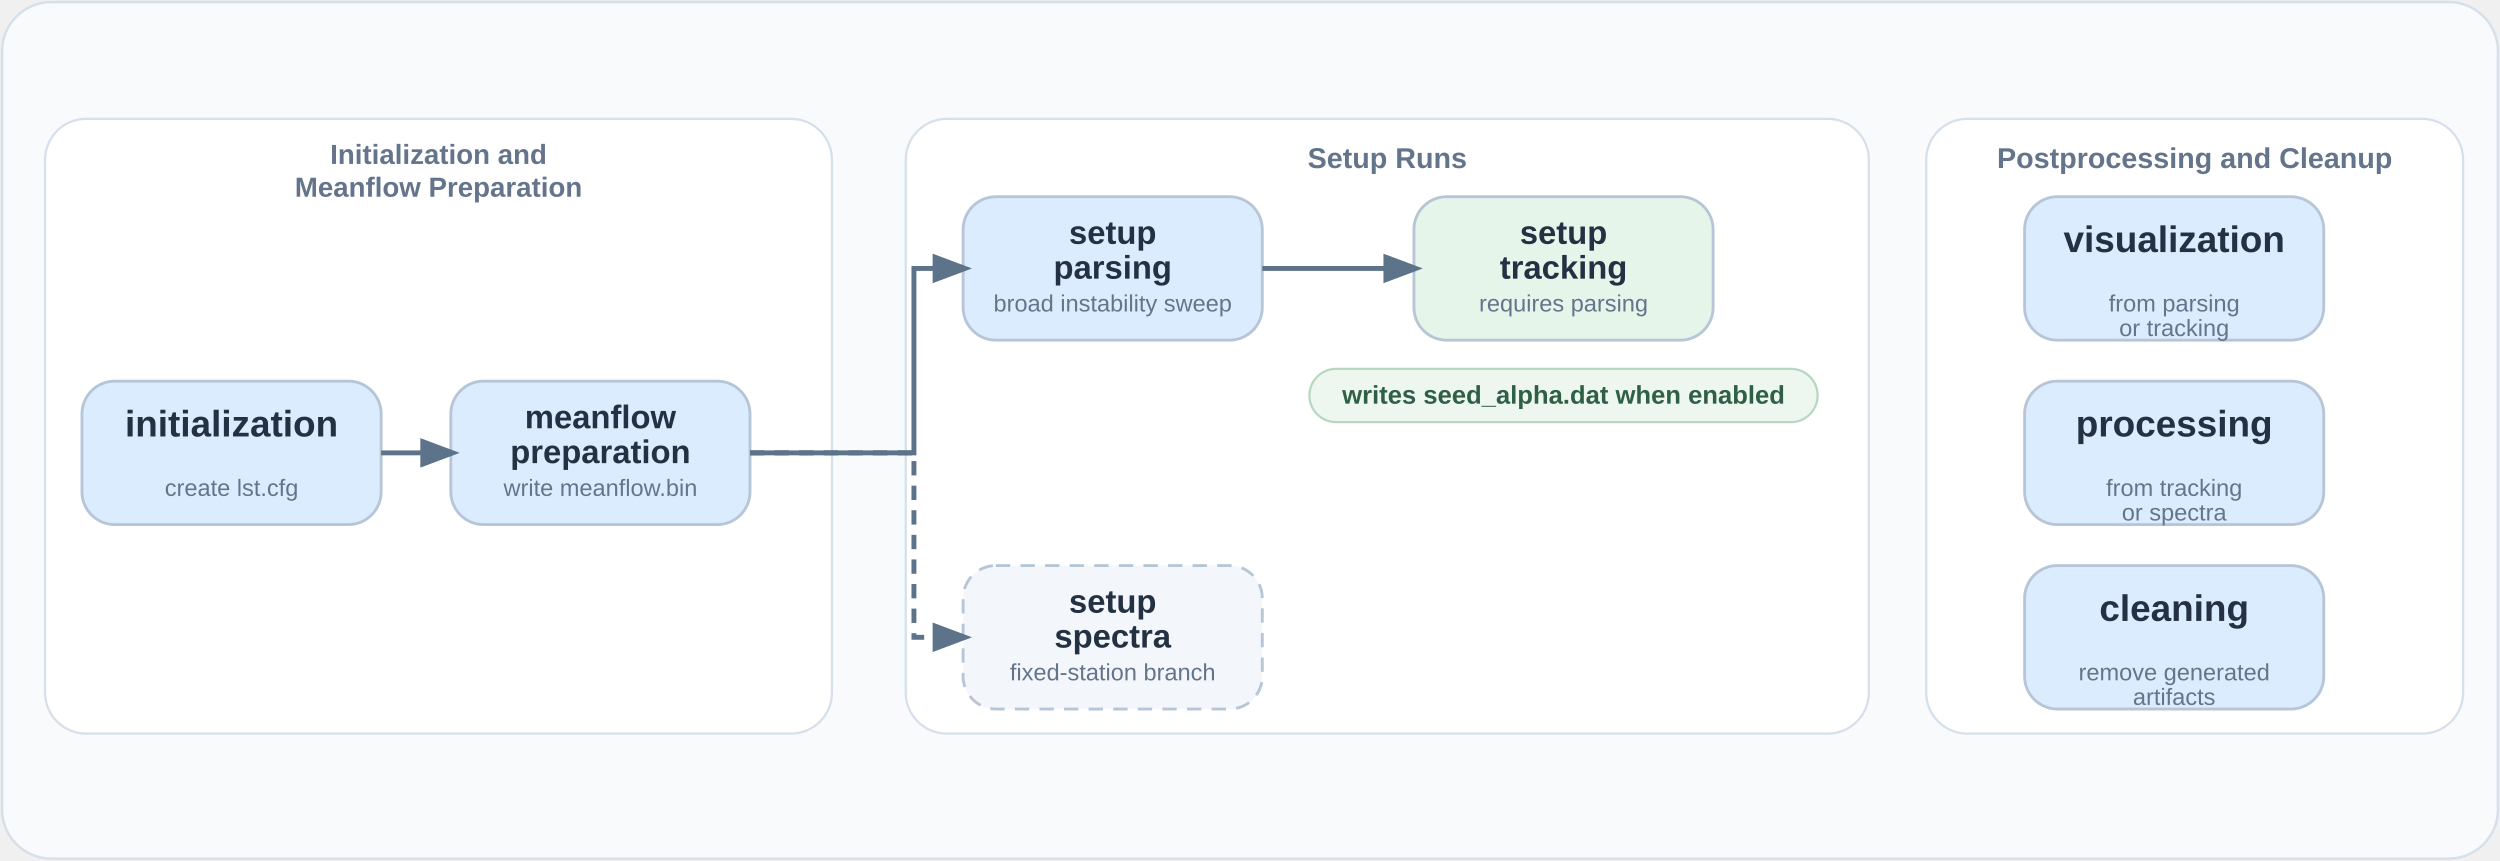
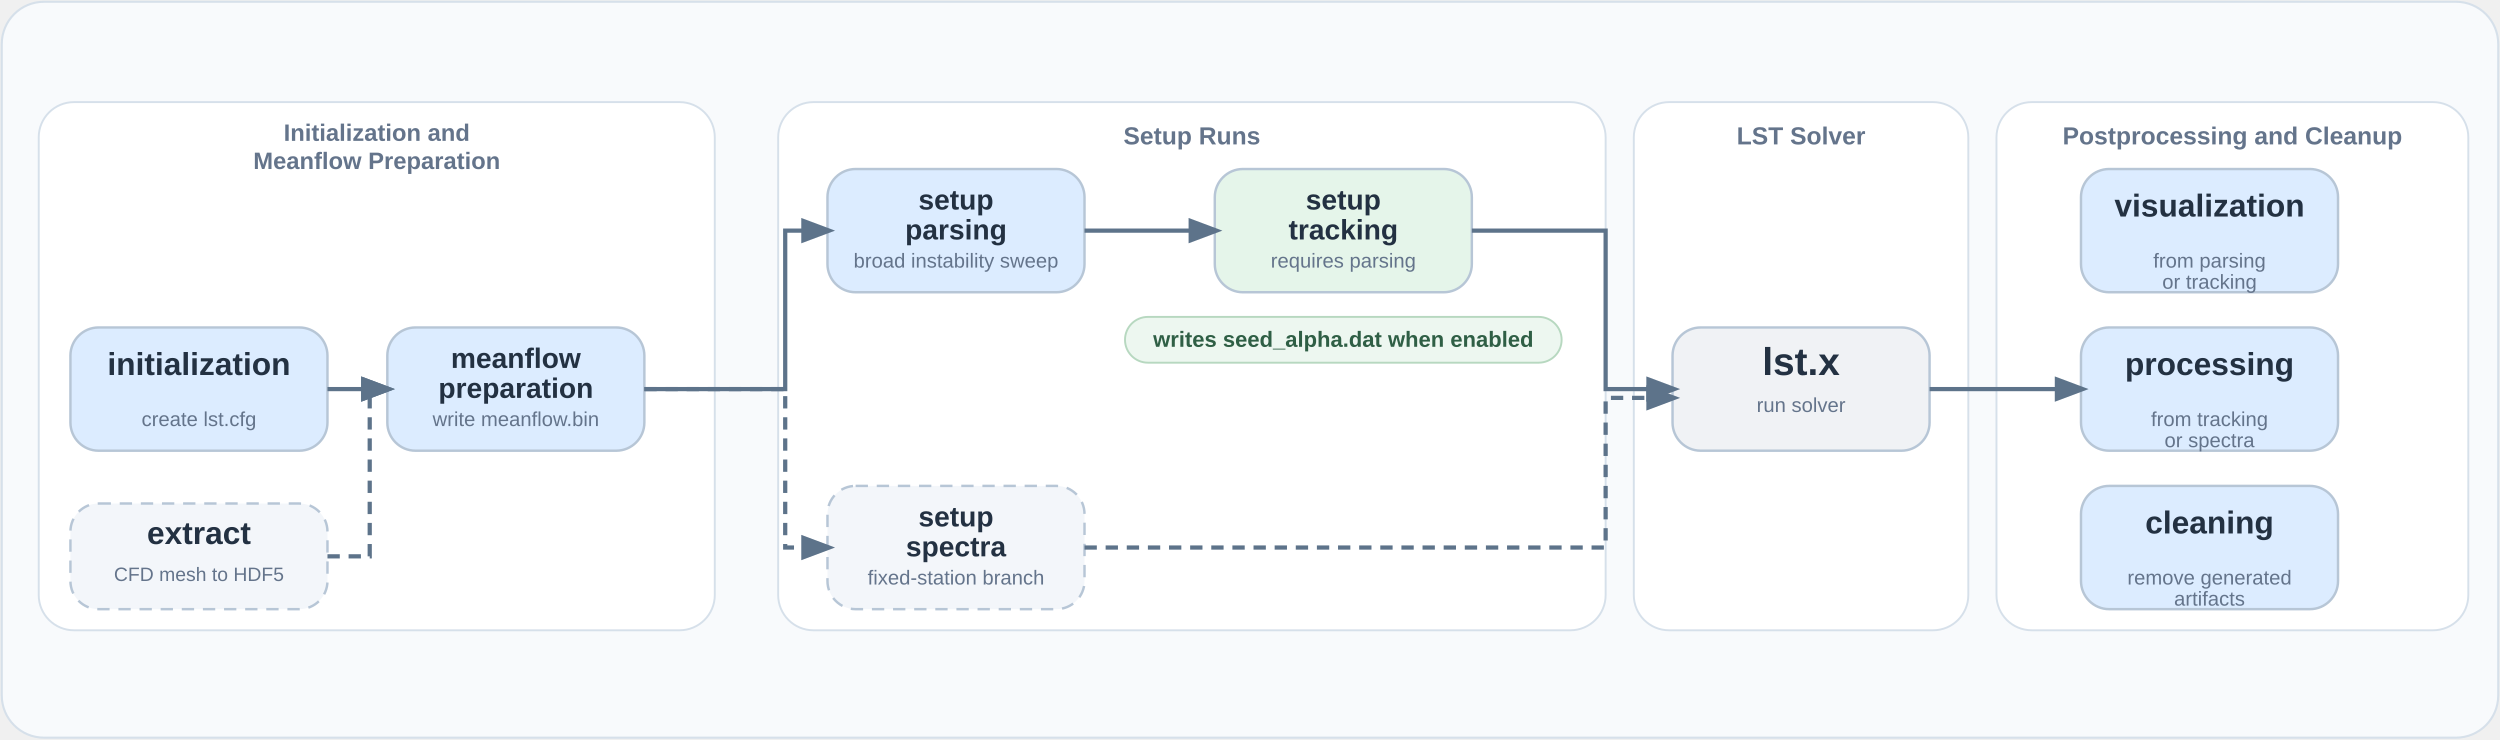
- <svg xmlns="http://www.w3.org/2000/svg" width="1220" height="420" viewBox="0 0 1220 420">
+ <svg xmlns="http://www.w3.org/2000/svg" width="1420" height="420" viewBox="0 0 1420 420">
  <defs>
    <marker id="arrowhead" markerWidth="8" markerHeight="6" refX="6.2" refY="3" orient="auto">
      <polygon points="0 0, 8 3, 0 6" fill="#5d738a" />
    </marker>
  </defs>
-   <rect x="1" y="1" width="1218" height="418" rx="24" fill="#f8fafc" stroke="#d6e0ea" stroke-width="1.2" />
+   <rect x="1" y="1" width="1418" height="418" rx="24" fill="#f8fafc" stroke="#d6e0ea" stroke-width="1.2" />
  <rect x="22" y="58" width="384" height="300" rx="20" fill="#ffffff" stroke="#d6e0ea" stroke-width="1.1" />
  <text x="214.0" y="80" text-anchor="middle" font-family="Arial, Helvetica, sans-serif" font-size="13.5" font-weight="600" fill="#64748b">Initialization and</text>
  <text x="214.0" y="96" text-anchor="middle" font-family="Arial, Helvetica, sans-serif" font-size="13.5" font-weight="600" fill="#64748b">Meanflow Preparation</text>
-   <rect x="442" y="58" width="470" height="300" rx="20" fill="#ffffff" stroke="#d6e0ea" stroke-width="1.1" />
-   <text x="677.0" y="82" text-anchor="middle" font-family="Arial, Helvetica, sans-serif" font-size="14" font-weight="600" fill="#64748b">Setup Runs</text>
-   <rect x="940" y="58" width="262" height="300" rx="20" fill="#ffffff" stroke="#d6e0ea" stroke-width="1.1" />
-   <text x="1071.0" y="82" text-anchor="middle" font-family="Arial, Helvetica, sans-serif" font-size="14" font-weight="600" fill="#64748b">Postprocessing and Cleanup</text>
  <rect x="40" y="186" width="146" height="70" rx="16" fill="#dcecff" stroke="#b7c6d6" stroke-width="1.4" />
  <text x="113.0" y="213" text-anchor="middle" font-family="Arial, Helvetica, sans-serif" font-size="18" font-weight="600" fill="#233142">initialization</text>
  <text x="113.0" y="242" text-anchor="middle" font-family="Arial, Helvetica, sans-serif" font-size="11.5" fill="#64748b">create lst.cfg</text>
+   <rect x="40" y="286" width="146" height="60" rx="16" fill="#f3f6fa" stroke="#b7c6d6" stroke-width="1.4" stroke-dasharray="7 5" />
+   <text x="113.0" y="309" text-anchor="middle" font-family="Arial, Helvetica, sans-serif" font-size="18" font-weight="600" fill="#233142">extract</text>
+   <text x="113.0" y="330" text-anchor="middle" font-family="Arial, Helvetica, sans-serif" font-size="11" fill="#64748b">CFD mesh to HDF5</text>
  <rect x="220" y="186" width="146" height="70" rx="16" fill="#dcecff" stroke="#b7c6d6" stroke-width="1.4" />
  <text x="293.0" y="209" text-anchor="middle" font-family="Arial, Helvetica, sans-serif" font-size="16" font-weight="600" fill="#233142">meanflow</text>
  <text x="293.0" y="226" text-anchor="middle" font-family="Arial, Helvetica, sans-serif" font-size="16" font-weight="600" fill="#233142">preparation</text>
  <text x="293.0" y="242" text-anchor="middle" font-family="Arial, Helvetica, sans-serif" font-size="11.5" fill="#64748b">write meanflow.bin</text>
+   <rect x="442" y="58" width="470" height="300" rx="20" fill="#ffffff" stroke="#d6e0ea" stroke-width="1.1" />
+   <text x="677.0" y="82" text-anchor="middle" font-family="Arial, Helvetica, sans-serif" font-size="14" font-weight="600" fill="#64748b">Setup Runs</text>
  <rect x="470" y="96" width="146" height="70" rx="16" fill="#dcecff" stroke="#b7c6d6" stroke-width="1.4" />
  <text x="543.0" y="119" text-anchor="middle" font-family="Arial, Helvetica, sans-serif" font-size="16" font-weight="600" fill="#233142">setup</text>
  <text x="543.0" y="136" text-anchor="middle" font-family="Arial, Helvetica, sans-serif" font-size="16" font-weight="600" fill="#233142">parsing</text>
  <text x="543.0" y="152" text-anchor="middle" font-family="Arial, Helvetica, sans-serif" font-size="11.5" fill="#64748b">broad instability sweep</text>
  <rect x="470" y="276" width="146" height="70" rx="16" fill="#f3f6fa" stroke="#b7c6d6" stroke-width="1.4" stroke-dasharray="7 5" />
  <text x="543.0" y="299" text-anchor="middle" font-family="Arial, Helvetica, sans-serif" font-size="16" font-weight="600" fill="#233142">setup</text>
  <text x="543.0" y="316" text-anchor="middle" font-family="Arial, Helvetica, sans-serif" font-size="16" font-weight="600" fill="#233142">spectra</text>
  <text x="543.0" y="332" text-anchor="middle" font-family="Arial, Helvetica, sans-serif" font-size="11.5" fill="#64748b">fixed-station branch</text>
  <rect x="690" y="96" width="146" height="70" rx="16" fill="#e5f5ea" stroke="#b7c6d6" stroke-width="1.4" />
  <text x="763.0" y="119" text-anchor="middle" font-family="Arial, Helvetica, sans-serif" font-size="16" font-weight="600" fill="#233142">setup</text>
  <text x="763.0" y="136" text-anchor="middle" font-family="Arial, Helvetica, sans-serif" font-size="16" font-weight="600" fill="#233142">tracking</text>
  <text x="763.0" y="152" text-anchor="middle" font-family="Arial, Helvetica, sans-serif" font-size="11.5" fill="#64748b">requires parsing</text>
-   <rect x="988" y="96" width="146" height="70" rx="16" fill="#dcecff" stroke="#b7c6d6" stroke-width="1.4" />
-   <text x="1061.0" y="123" text-anchor="middle" font-family="Arial, Helvetica, sans-serif" font-size="18" font-weight="600" fill="#233142">visualization</text>
-   <text x="1061.0" y="152" text-anchor="middle" font-family="Arial, Helvetica, sans-serif" font-size="11.5" fill="#64748b">from parsing</text>
-   <text x="1061.0" y="164" text-anchor="middle" font-family="Arial, Helvetica, sans-serif" font-size="11.5" fill="#64748b">or tracking</text>
-   <rect x="988" y="186" width="146" height="70" rx="16" fill="#dcecff" stroke="#b7c6d6" stroke-width="1.4" />
-   <text x="1061.0" y="213" text-anchor="middle" font-family="Arial, Helvetica, sans-serif" font-size="18" font-weight="600" fill="#233142">processing</text>
-   <text x="1061.0" y="242" text-anchor="middle" font-family="Arial, Helvetica, sans-serif" font-size="11.5" fill="#64748b">from tracking</text>
-   <text x="1061.0" y="254" text-anchor="middle" font-family="Arial, Helvetica, sans-serif" font-size="11.5" fill="#64748b">or spectra</text>
-   <rect x="988" y="276" width="146" height="70" rx="16" fill="#dcecff" stroke="#b7c6d6" stroke-width="1.4" />
-   <text x="1061.0" y="303" text-anchor="middle" font-family="Arial, Helvetica, sans-serif" font-size="18" font-weight="600" fill="#233142">cleaning</text>
-   <text x="1061.0" y="332" text-anchor="middle" font-family="Arial, Helvetica, sans-serif" font-size="11.5" fill="#64748b">remove generated</text>
-   <text x="1061.0" y="344" text-anchor="middle" font-family="Arial, Helvetica, sans-serif" font-size="11.5" fill="#64748b">artifacts</text>
  <rect x="639" y="180" width="248" height="26" rx="13" fill="#edf7f0" stroke="#b7d8c0" stroke-width="1.1" />
  <text x="763.0" y="197" text-anchor="middle" font-family="Arial, Helvetica, sans-serif" font-size="12.5" font-weight="600" fill="#2f5f45">writes seed_alpha.dat when enabled</text>
+   <rect x="928" y="58" width="190" height="300" rx="20" fill="#ffffff" stroke="#d6e0ea" stroke-width="1.1" />
+   <text x="1023.0" y="82" text-anchor="middle" font-family="Arial, Helvetica, sans-serif" font-size="14" font-weight="600" fill="#64748b">LST Solver</text>
+   <rect x="950" y="186" width="146" height="70" rx="16" fill="#f0f2f5" stroke="#b7c6d6" stroke-width="1.4" />
+   <text x="1023.0" y="213" text-anchor="middle" font-family="Arial, Helvetica, sans-serif" font-size="22" font-weight="700" fill="#233142">lst.x</text>
+   <text x="1023.0" y="234" text-anchor="middle" font-family="Arial, Helvetica, sans-serif" font-size="11.5" fill="#64748b">run solver</text>
+   <rect x="1134" y="58" width="268" height="300" rx="20" fill="#ffffff" stroke="#d6e0ea" stroke-width="1.1" />
+   <text x="1268.0" y="82" text-anchor="middle" font-family="Arial, Helvetica, sans-serif" font-size="14" font-weight="600" fill="#64748b">Postprocessing and Cleanup</text>
+   <rect x="1182" y="96" width="146" height="70" rx="16" fill="#dcecff" stroke="#b7c6d6" stroke-width="1.4" />
+   <text x="1255.0" y="123" text-anchor="middle" font-family="Arial, Helvetica, sans-serif" font-size="18" font-weight="600" fill="#233142">visualization</text>
+   <text x="1255.0" y="152" text-anchor="middle" font-family="Arial, Helvetica, sans-serif" font-size="11.5" fill="#64748b">from parsing</text>
+   <text x="1255.0" y="164" text-anchor="middle" font-family="Arial, Helvetica, sans-serif" font-size="11.5" fill="#64748b">or tracking</text>
+   <rect x="1182" y="186" width="146" height="70" rx="16" fill="#dcecff" stroke="#b7c6d6" stroke-width="1.4" />
+   <text x="1255.0" y="213" text-anchor="middle" font-family="Arial, Helvetica, sans-serif" font-size="18" font-weight="600" fill="#233142">processing</text>
+   <text x="1255.0" y="242" text-anchor="middle" font-family="Arial, Helvetica, sans-serif" font-size="11.5" fill="#64748b">from tracking</text>
+   <text x="1255.0" y="254" text-anchor="middle" font-family="Arial, Helvetica, sans-serif" font-size="11.5" fill="#64748b">or spectra</text>
+   <rect x="1182" y="276" width="146" height="70" rx="16" fill="#dcecff" stroke="#b7c6d6" stroke-width="1.4" />
+   <text x="1255.0" y="303" text-anchor="middle" font-family="Arial, Helvetica, sans-serif" font-size="18" font-weight="600" fill="#233142">cleaning</text>
+   <text x="1255.0" y="332" text-anchor="middle" font-family="Arial, Helvetica, sans-serif" font-size="11.5" fill="#64748b">remove generated</text>
+   <text x="1255.0" y="344" text-anchor="middle" font-family="Arial, Helvetica, sans-serif" font-size="11.5" fill="#64748b">artifacts</text>
  <line x1="186" y1="221" x2="220" y2="221" stroke="#5d738a" stroke-width="2.4" marker-end="url(#arrowhead)" />
+   <path d="M 186 316 L 210 316 L 210 221 L 220 221" fill="none" stroke="#5d738a" stroke-width="2.4" stroke-dasharray="7 5" marker-end="url(#arrowhead)" />
  <path d="M 366.0 221.0 L 446.0 221.0 L 446.0 131.0 L 470.0 131.0" fill="none" stroke="#5d738a" stroke-width="2.4" marker-end="url(#arrowhead)" />
  <path d="M 366.0 221.0 L 446.0 221.0 L 446.0 311.0 L 470.0 311.0" fill="none" stroke="#5d738a" stroke-width="2.4" stroke-dasharray="7 5" marker-end="url(#arrowhead)" />
  <line x1="616" y1="131" x2="690" y2="131" stroke="#5d738a" stroke-width="2.4" marker-end="url(#arrowhead)" />
+   <path d="M 836 131 L 912 131 L 912 221 L 950 221" fill="none" stroke="#5d738a" stroke-width="2.4" marker-end="url(#arrowhead)" />
+   <path d="M 616 311 L 912 311 L 912 226 L 950 226" fill="none" stroke="#5d738a" stroke-width="2.4" stroke-dasharray="7 5" marker-end="url(#arrowhead)" />
+   <line x1="1096" y1="221" x2="1182" y2="221" stroke="#5d738a" stroke-width="2.4" marker-end="url(#arrowhead)" />
</svg>
